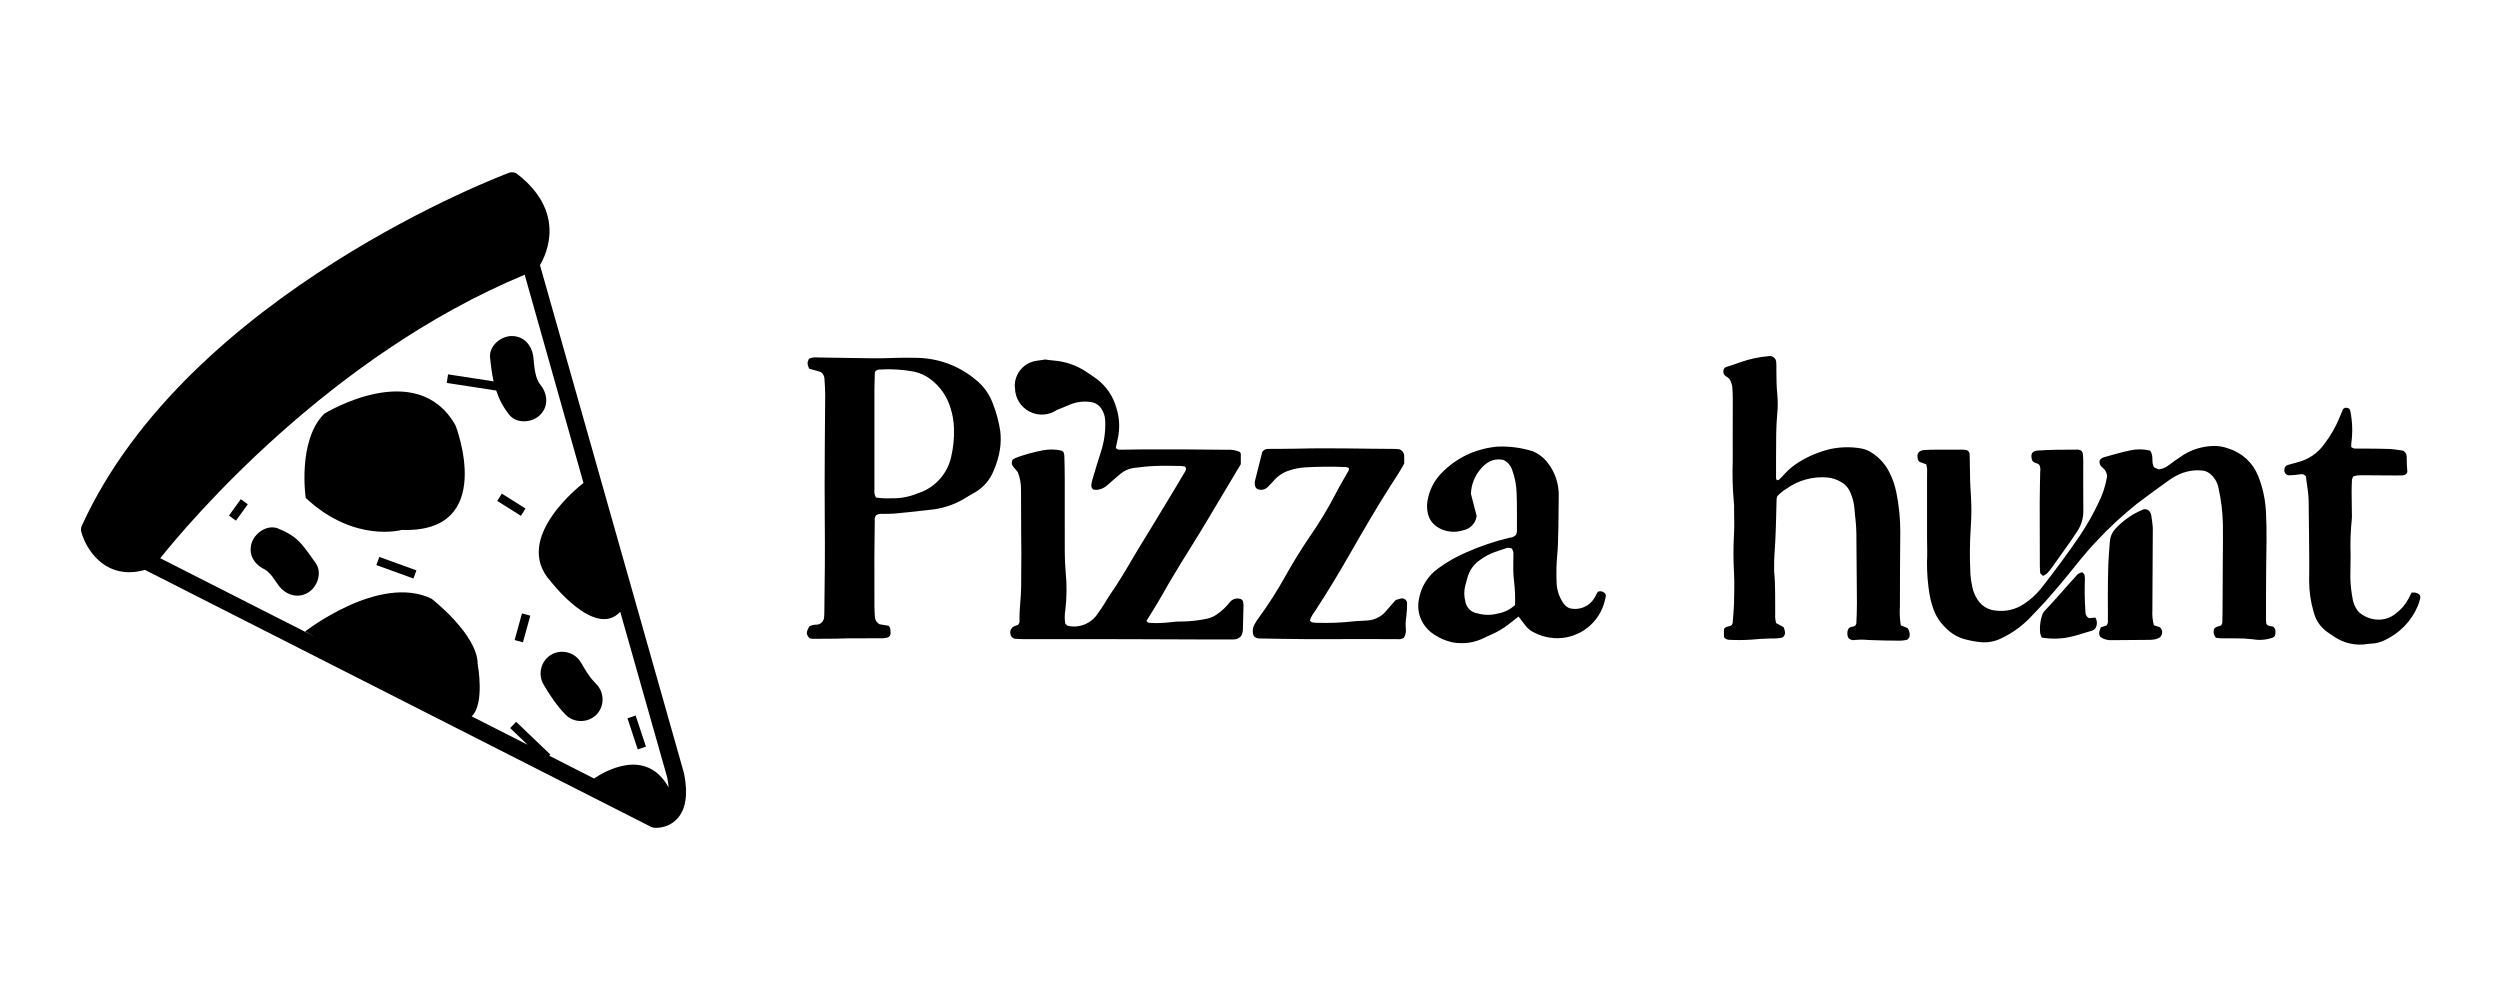
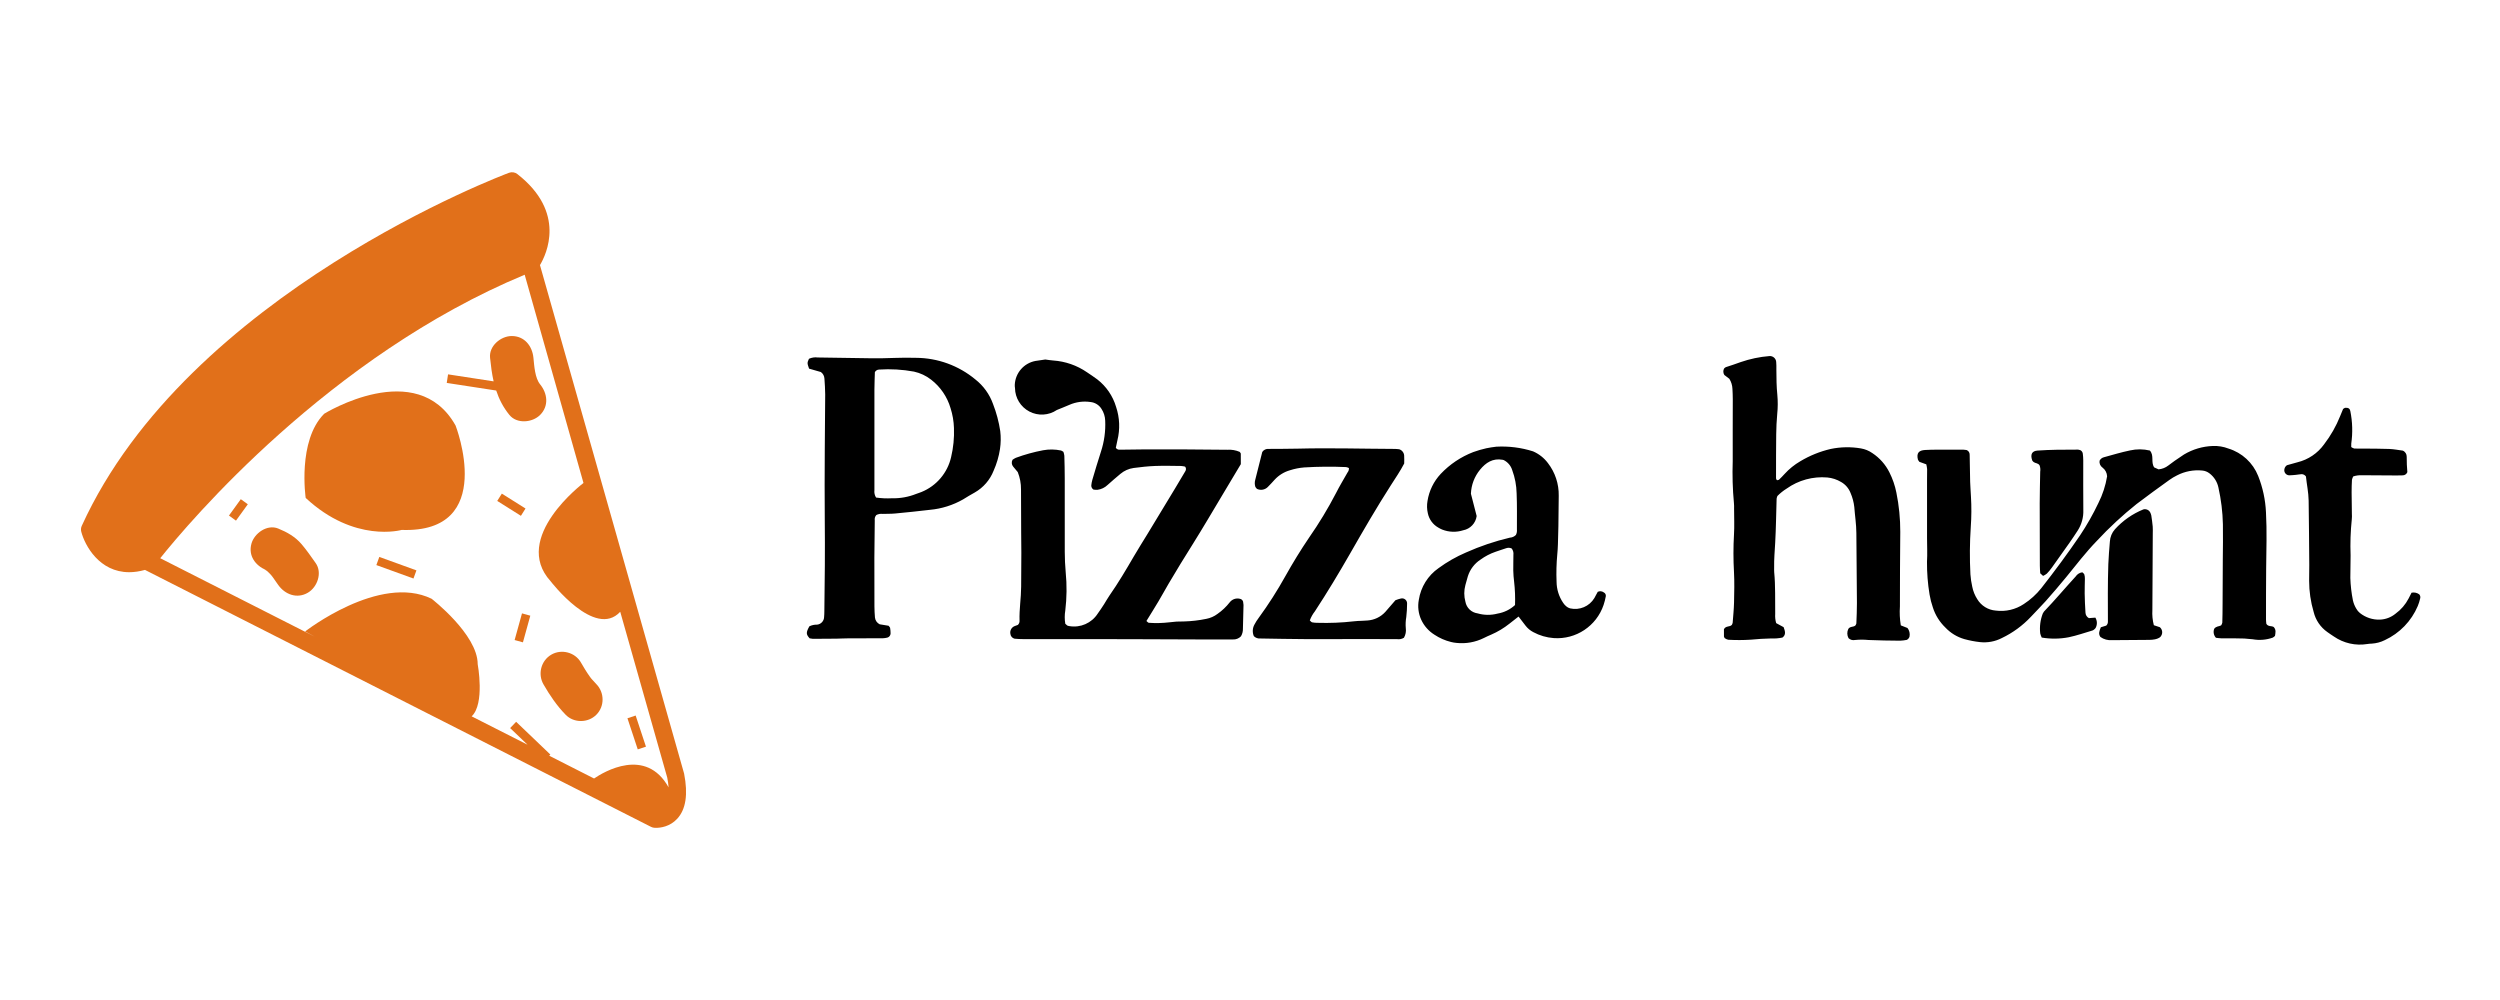
<svg xmlns="http://www.w3.org/2000/svg" version="1.1" width="250" height="100" viewBox="0 0 250 100" xml:space="preserve">
  <defs>
</defs>
  <rect x="0" y="0" width="100%" height="100%" fill="transparent" />
  <g transform="matrix(1 0 0 1 125 50)" id="0b9e3efe-619d-45bb-9f63-8e19342dc98e">
    <rect style="stroke: none; stroke-width: 1; stroke-dasharray: none; stroke-linecap: butt; stroke-dashoffset: 0; stroke-linejoin: miter; stroke-miterlimit: 4; fill: rgb(255,255,255); fill-rule: nonzero; opacity: 1; visibility: hidden;" vector-effect="non-scaling-stroke" x="-125" y="-50" rx="0" ry="0" width="250" height="100" />
  </g>
  <g transform="matrix(Infinity NaN NaN Infinity 0 0)" id="39b66644-c849-4439-a2e3-57e8a12d1e15">
</g>
  <g transform="matrix(0.59 0 0 0.59 125 50)">
    <g style="">
      <g transform="matrix(1.47 0 0 1.47 -146.86 0)" id="SvgjsG3832">
-         <path style="stroke: none; stroke-width: 1; stroke-dasharray: none; stroke-linecap: butt; stroke-dashoffset: 0; stroke-linejoin: miter; stroke-miterlimit: 4; fill: rgb(0,0,0); fill-rule: nonzero; opacity: 1;" vector-effect="non-scaling-stroke" transform=" translate(-46.35, -49.11)" d="M 81.008 80.659 L 64.388 22.026 C 65.128 20.789 67.451 15.95 61.782 11.531 C 61.511 11.318 61.148 11.262 60.823 11.381 C 60.454 11.517 23.778 25.242 11.556 52.093 C 11.461 52.3 11.441 52.534 11.497 52.755 C 11.912 54.374 13.601 57.435 17.021 57.436 L 17.022 57.436 C 17.603 57.436 18.214 57.346 18.845 57.17 L 77.192 86.796 C 77.302 86.852 77.422 86.887 77.546 86.9 C 77.577 86.903 77.656 86.91 77.773 86.91 C 78.253 86.91 79.361 86.796 80.226 85.848 C 81.205 84.774 81.476 83.056 81.008 80.659 z M 69.405 47.148 C 69.405 47.148 61.041 53.456 65.615 58.477 C 65.615 58.477 70.732 65.157 73.642 61.998 L 79.064 81.121 C 79.141 81.522 79.193 81.897 79.218 82.244 C 76.599 77.54 71.747 80.455 70.625 81.221 L 65.453 78.595 L 65.585 78.457 L 61.64 74.684 L 60.949 75.407 L 62.957 77.327 L 56.511 74.055 C 58.057 72.605 57.208 68.042 57.208 68.042 C 57.208 64.611 51.891 60.495 51.891 60.495 C 45.888 57.579 37.311 64.268 37.311 64.268 L 38.411 64.864 L 20.604 55.822 C 23.884 51.718 40.085 32.504 62.625 23.136 L 69.405 47.148 z" stroke-linecap="round" />
+         <path style="stroke: none; stroke-width: 1; stroke-dasharray: none; stroke-linecap: butt; stroke-dashoffset: 0; stroke-linejoin: miter; stroke-miterlimit: 4; fill: rgb(225,112,26); fill-rule: nonzero; opacity: 1;" vector-effect="non-scaling-stroke" transform=" translate(-46.35, -49.11)" d="M 81.008 80.659 L 64.388 22.026 C 65.128 20.789 67.451 15.95 61.782 11.531 C 61.511 11.318 61.148 11.262 60.823 11.381 C 60.454 11.517 23.778 25.242 11.556 52.093 C 11.461 52.3 11.441 52.534 11.497 52.755 C 11.912 54.374 13.601 57.435 17.021 57.436 L 17.022 57.436 C 17.603 57.436 18.214 57.346 18.845 57.17 L 77.192 86.796 C 77.302 86.852 77.422 86.887 77.546 86.9 C 77.577 86.903 77.656 86.91 77.773 86.91 C 78.253 86.91 79.361 86.796 80.226 85.848 C 81.205 84.774 81.476 83.056 81.008 80.659 z M 69.405 47.148 C 69.405 47.148 61.041 53.456 65.615 58.477 C 65.615 58.477 70.732 65.157 73.642 61.998 L 79.064 81.121 C 79.141 81.522 79.193 81.897 79.218 82.244 C 76.599 77.54 71.747 80.455 70.625 81.221 L 65.453 78.595 L 65.585 78.457 L 61.64 74.684 L 60.949 75.407 L 62.957 77.327 L 56.511 74.055 C 58.057 72.605 57.208 68.042 57.208 68.042 C 57.208 64.611 51.891 60.495 51.891 60.495 C 45.888 57.579 37.311 64.268 37.311 64.268 L 38.411 64.864 L 20.604 55.822 C 23.884 51.718 40.085 32.504 62.625 23.136 L 69.405 47.148 z" stroke-linecap="round" />
      </g>
      <g transform="matrix(1.47 0 0 1.47 -146.68 -6.51)" id="SvgjsG3832">
-         <path style="stroke: none; stroke-width: 1; stroke-dasharray: none; stroke-linecap: butt; stroke-dashoffset: 0; stroke-linejoin: miter; stroke-miterlimit: 4; fill: rgb(0,0,0); fill-rule: nonzero; opacity: 1;" vector-effect="non-scaling-stroke" transform=" translate(-46.47, -44.67)" d="M 39.509 39.152 C 36.402 42.258 37.373 48.86 37.373 48.86 C 43.003 54.103 48.44 52.549 48.44 52.549 C 59.507 52.938 54.654 40.51 54.654 40.51 C 50.189 32.55 39.509 39.152 39.509 39.152 z" stroke-linecap="round" />
+         <path style="stroke: none; stroke-width: 1; stroke-dasharray: none; stroke-linecap: butt; stroke-dashoffset: 0; stroke-linejoin: miter; stroke-miterlimit: 4; fill: rgb(225,112,26); fill-rule: nonzero; opacity: 1;" vector-effect="non-scaling-stroke" transform=" translate(-46.47, -44.67)" d="M 39.509 39.152 C 36.402 42.258 37.373 48.86 37.373 48.86 C 43.003 54.103 48.44 52.549 48.44 52.549 C 59.507 52.938 54.654 40.51 54.654 40.51 C 50.189 32.55 39.509 39.152 39.509 39.152 z" stroke-linecap="round" />
      </g>
      <g transform="matrix(-0.46 -1.39 1.39 -0.46 -103.95 39.4)" id="SvgjsG3832">
-         <rect style="stroke: none; stroke-width: 1; stroke-dasharray: none; stroke-linecap: butt; stroke-dashoffset: 0; stroke-linejoin: miter; stroke-miterlimit: 4; fill: rgb(0,0,0); fill-rule: nonzero; opacity: 1;" vector-effect="non-scaling-stroke" x="-1.899" y="-0.5" rx="0" ry="0" width="3.797" height="1.001" />
+         <rect style="stroke: none; stroke-width: 1; stroke-dasharray: none; stroke-linecap: butt; stroke-dashoffset: 0; stroke-linejoin: miter; stroke-miterlimit: 4; fill: rgb(225,112,26); fill-rule: nonzero; opacity: 1;" vector-effect="non-scaling-stroke" x="-1.899" y="-0.5" rx="0" ry="0" width="3.797" height="1.001" />
      </g>
      <g transform="matrix(-1.38 -0.5 0.5 -1.38 -144.68 11.48)" id="SvgjsG3832">
-         <rect style="stroke: none; stroke-width: 1; stroke-dasharray: none; stroke-linecap: butt; stroke-dashoffset: 0; stroke-linejoin: miter; stroke-miterlimit: 4; fill: rgb(0,0,0); fill-rule: nonzero; opacity: 1;" vector-effect="non-scaling-stroke" x="-2.279" y="-0.5" rx="0" ry="0" width="4.558" height="1.001" />
+         <rect style="stroke: none; stroke-width: 1; stroke-dasharray: none; stroke-linecap: butt; stroke-dashoffset: 0; stroke-linejoin: miter; stroke-miterlimit: 4; fill: rgb(225,112,26); fill-rule: nonzero; opacity: 1;" vector-effect="non-scaling-stroke" x="-2.279" y="-0.5" rx="0" ry="0" width="4.558" height="1.001" />
      </g>
      <g transform="matrix(-1.19 -0.86 0.86 -1.19 -171.46 1.68)" id="SvgjsG3832">
-         <rect style="stroke: none; stroke-width: 1; stroke-dasharray: none; stroke-linecap: butt; stroke-dashoffset: 0; stroke-linejoin: miter; stroke-miterlimit: 4; fill: rgb(0,0,0); fill-rule: nonzero; opacity: 1;" vector-effect="non-scaling-stroke" x="-0.5" y="-1.167" rx="0" ry="0" width="1" height="2.333" />
+         <rect style="stroke: none; stroke-width: 1; stroke-dasharray: none; stroke-linecap: butt; stroke-dashoffset: 0; stroke-linejoin: miter; stroke-miterlimit: 4; fill: rgb(225,112,26); fill-rule: nonzero; opacity: 1;" vector-effect="non-scaling-stroke" x="-0.5" y="-1.167" rx="0" ry="0" width="1" height="2.333" />
      </g>
      <g transform="matrix(1.24 0.78 -0.78 1.24 -125.19 0.8)" id="SvgjsG3832">
-         <rect style="stroke: none; stroke-width: 1; stroke-dasharray: none; stroke-linecap: butt; stroke-dashoffset: 0; stroke-linejoin: miter; stroke-miterlimit: 4; fill: rgb(0,0,0); fill-rule: nonzero; opacity: 1;" vector-effect="non-scaling-stroke" x="-1.619" y="-0.499" rx="0" ry="0" width="3.237" height="0.999" />
+         <rect style="stroke: none; stroke-width: 1; stroke-dasharray: none; stroke-linecap: butt; stroke-dashoffset: 0; stroke-linejoin: miter; stroke-miterlimit: 4; fill: rgb(225,112,26); fill-rule: nonzero; opacity: 1;" vector-effect="non-scaling-stroke" x="-1.619" y="-0.499" rx="0" ry="0" width="3.237" height="0.999" />
      </g>
      <g transform="matrix(-1.41 -0.39 0.39 -1.41 -123.31 21.67)" id="SvgjsG3832">
-         <rect style="stroke: none; stroke-width: 1; stroke-dasharray: none; stroke-linecap: butt; stroke-dashoffset: 0; stroke-linejoin: miter; stroke-miterlimit: 4; fill: rgb(0,0,0); fill-rule: nonzero; opacity: 1;" vector-effect="non-scaling-stroke" x="-0.499" y="-1.603" rx="0" ry="0" width="0.999" height="3.205" />
+         <rect style="stroke: none; stroke-width: 1; stroke-dasharray: none; stroke-linecap: butt; stroke-dashoffset: 0; stroke-linejoin: miter; stroke-miterlimit: 4; fill: rgb(225,112,26); fill-rule: nonzero; opacity: 1;" vector-effect="non-scaling-stroke" x="-0.499" y="-1.603" rx="0" ry="0" width="0.999" height="3.205" />
      </g>
      <g transform="matrix(1.47 0 0 1.47 -163.6 10.43)" id="SvgjsG3832">
-         <path style="stroke: none; stroke-width: 1; stroke-dasharray: none; stroke-linecap: butt; stroke-dashoffset: 0; stroke-linejoin: miter; stroke-miterlimit: 4; fill: rgb(0,0,0); fill-rule: nonzero; opacity: 1;" vector-effect="non-scaling-stroke" transform=" translate(-34.93, -56.23)" d="M 36.872 54.232 C 36.139 53.373 35.195 52.838 34.164 52.421 C 32.898 51.91 31.419 52.968 31.089 54.167 C 30.703 55.57 31.544 56.688 32.77 57.211 L 32.776 57.218 C 32.516 57.104 32.486 57.098 32.709 57.208 L 32.873 57.312 C 33.035 57.456 33.193 57.606 33.337 57.767 L 33.378 57.816 L 33.569 58.064 C 33.775 58.349 33.972 58.641 34.176 58.928 C 34.963 60.037 36.343 60.559 37.596 59.824 C 38.694 59.181 39.283 57.517 38.493 56.404 C 37.969 55.667 37.46 54.921 36.872 54.232 z M 32.783 57.219 L 32.836 57.244 L 32.791 57.224 L 32.783 57.219 z" stroke-linecap="round" />
+         <path style="stroke: none; stroke-width: 1; stroke-dasharray: none; stroke-linecap: butt; stroke-dashoffset: 0; stroke-linejoin: miter; stroke-miterlimit: 4; fill: rgb(225,112,26); fill-rule: nonzero; opacity: 1;" vector-effect="non-scaling-stroke" transform=" translate(-34.93, -56.23)" d="M 36.872 54.232 C 36.139 53.373 35.195 52.838 34.164 52.421 C 32.898 51.91 31.419 52.968 31.089 54.167 C 30.703 55.57 31.544 56.688 32.77 57.211 L 32.776 57.218 C 32.516 57.104 32.486 57.098 32.709 57.208 L 32.873 57.312 C 33.035 57.456 33.193 57.606 33.337 57.767 L 33.378 57.816 L 33.569 58.064 C 33.775 58.349 33.972 58.641 34.176 58.928 C 34.963 60.037 36.343 60.559 37.596 59.824 C 38.694 59.181 39.283 57.517 38.493 56.404 C 37.969 55.667 37.46 54.921 36.872 54.232 z M 32.783 57.219 L 32.836 57.244 L 32.791 57.224 L 32.783 57.219 z" stroke-linecap="round" />
      </g>
      <g transform="matrix(1.47 0 0 1.47 -114.99 31.6)" id="SvgjsG3832">
-         <path style="stroke: none; stroke-width: 1; stroke-dasharray: none; stroke-linecap: butt; stroke-dashoffset: 0; stroke-linejoin: miter; stroke-miterlimit: 4; fill: rgb(0,0,0); fill-rule: nonzero; opacity: 1;" vector-effect="non-scaling-stroke" transform=" translate(-68.08, -70.67)" d="M 70.402 69.818 L 70.301 69.696 L 70.179 69.529 C 69.806 69.01 69.477 68.459 69.158 67.905 C 68.478 66.726 66.908 66.322 65.738 67.009 C 64.558 67.699 64.16 69.248 64.842 70.429 C 65.565 71.683 66.385 72.897 67.4 73.935 C 68.352 74.91 69.98 74.89 70.935 73.935 C 71.907 72.963 71.887 71.373 70.935 70.4 C 70.751 70.211 70.574 70.018 70.402 69.818 z" stroke-linecap="round" />
+         <path style="stroke: none; stroke-width: 1; stroke-dasharray: none; stroke-linecap: butt; stroke-dashoffset: 0; stroke-linejoin: miter; stroke-miterlimit: 4; fill: rgb(225,112,26); fill-rule: nonzero; opacity: 1;" vector-effect="non-scaling-stroke" transform=" translate(-68.08, -70.67)" d="M 70.402 69.818 L 70.301 69.696 L 70.179 69.529 C 69.806 69.01 69.477 68.459 69.158 67.905 C 68.478 66.726 66.908 66.322 65.738 67.009 C 64.558 67.699 64.16 69.248 64.842 70.429 C 65.565 71.683 66.385 72.897 67.4 73.935 C 68.352 74.91 69.98 74.89 70.935 73.935 C 71.907 72.963 71.887 71.373 70.935 70.4 C 70.751 70.211 70.574 70.018 70.402 69.818 z" stroke-linecap="round" />
      </g>
      <g transform="matrix(1.47 0 0 1.47 -127.71 -20.57)" id="SvgjsG3832">
-         <path style="stroke: none; stroke-width: 1; stroke-dasharray: none; stroke-linecap: butt; stroke-dashoffset: 0; stroke-linejoin: miter; stroke-miterlimit: 4; fill: rgb(0,0,0); fill-rule: nonzero; opacity: 1;" vector-effect="non-scaling-stroke" transform=" translate(-59.41, -35.08)" d="M 60.899 39.268 C 61.76 40.326 63.545 40.158 64.434 39.268 C 65.471 38.232 65.293 36.788 64.434 35.733 C 63.842 35.005 63.763 33.628 63.666 32.667 C 63.53 31.312 62.632 30.167 61.166 30.167 C 59.906 30.167 58.529 31.309 58.666 32.667 C 58.762 33.619 58.879 34.525 59.076 35.394 L 53.823 34.586 L 53.671 35.574 L 59.375 36.451 C 59.702 37.436 60.17 38.373 60.899 39.268 z" stroke-linecap="round" />
+         <path style="stroke: none; stroke-width: 1; stroke-dasharray: none; stroke-linecap: butt; stroke-dashoffset: 0; stroke-linejoin: miter; stroke-miterlimit: 4; fill: rgb(225,112,26); fill-rule: nonzero; opacity: 1;" vector-effect="non-scaling-stroke" transform=" translate(-59.41, -35.08)" d="M 60.899 39.268 C 61.76 40.326 63.545 40.158 64.434 39.268 C 65.471 38.232 65.293 36.788 64.434 35.733 C 63.842 35.005 63.763 33.628 63.666 32.667 C 63.53 31.312 62.632 30.167 61.166 30.167 C 59.906 30.167 58.529 31.309 58.666 32.667 C 58.762 33.619 58.879 34.525 59.076 35.394 L 53.823 34.586 L 53.671 35.574 L 59.375 36.451 C 59.702 37.436 60.17 38.373 60.899 39.268 z" stroke-linecap="round" />
      </g>
      <g transform="matrix(1.71 0 0 1.71 61.62 0.05)" id="SvgjsG3833">
        <path style="stroke: none; stroke-width: 1; stroke-dasharray: none; stroke-linecap: butt; stroke-dashoffset: 0; stroke-linejoin: miter; stroke-miterlimit: 4; fill: rgb(0,0,0); fill-rule: nonzero; opacity: 1;" vector-effect="non-scaling-stroke" transform=" translate(-80.52, -26.24)" d="M 2.304 14.182 C 2.293 13.92 2.162 13.678 1.949 13.526 L 0.78 13.19 C 0.587 12.631 0.587 12.631 0.77 12.214 C 1.041 12.09 1.341 12.044 1.637 12.084 C 2.57 12.09 3.504 12.111 4.437 12.126 C 6.043 12.148 7.648 12.2 9.254 12.128 C 9.962 12.096 10.673 12.106 11.383 12.119 C 13.532 12.131 15.61 12.888 17.263 14.261 C 18.062 14.888 18.667 15.727 19.01 16.683 C 19.349 17.552 19.591 18.457 19.73 19.379 C 19.802 19.973 19.793 20.573 19.703 21.164 C 19.59 21.903 19.377 22.623 19.073 23.306 C 18.715 24.219 18.054 24.983 17.201 25.468 C 16.805 25.676 16.429 25.921 16.045 26.152 C 15.037 26.727 13.917 27.079 12.76 27.184 C 11.612 27.321 10.463 27.44 9.311 27.549 C 8.903 27.588 8.491 27.573 8.08 27.589 C 7.863 27.561 7.641 27.599 7.447 27.701 C 7.318 27.844 7.261 28.038 7.292 28.228 C 7.276 29.461 7.258 30.693 7.253 31.925 C 7.248 33.531 7.25 35.137 7.259 36.744 C 7.259 37.117 7.283 37.49 7.311 37.862 C 7.343 38.151 7.52 38.403 7.781 38.531 L 8.661 38.675 C 8.733 38.773 8.803 38.827 8.814 38.891 C 8.845 39.073 8.861 39.258 8.861 39.442 C 8.855 39.634 8.724 39.8 8.539 39.851 C 8.395 39.886 8.247 39.907 8.099 39.914 C 6.942 39.921 5.785 39.918 4.627 39.924 C 4.254 39.924 3.881 39.95 3.507 39.955 C 2.722 39.965 1.938 39.97 1.155 39.971 C 1.048 39.964 0.942 39.948 0.837 39.922 C 0.473 39.519 0.471 39.342 0.812 38.73 C 1.048 38.615 1.307 38.559 1.569 38.566 C 1.958 38.529 2.259 38.208 2.27 37.818 C 2.289 37.632 2.292 37.445 2.295 37.258 C 2.337 34.234 2.37 31.209 2.337 28.184 C 2.312 25.87 2.327 23.552 2.337 21.237 C 2.343 19.407 2.373 17.577 2.379 15.748 C 2.379 15.226 2.337 14.704 2.304 14.182 z M 7.258 25.228 C 7.225 25.486 7.282 25.748 7.421 25.968 C 7.943 26.044 8.471 26.068 8.998 26.039 C 9.82 26.059 10.639 25.912 11.403 25.605 C 11.576 25.537 11.758 25.489 11.928 25.415 C 13.409 24.812 14.502 23.524 14.858 21.966 C 15.084 21.02 15.179 20.049 15.142 19.078 C 15.122 18.406 15.007 17.741 14.802 17.101 C 14.475 15.982 13.801 14.996 12.879 14.283 C 12.378 13.892 11.796 13.619 11.176 13.484 C 10.038 13.275 8.878 13.207 7.724 13.282 C 7.548 13.286 7.388 13.384 7.303 13.537 C 7.289 14.07 7.261 14.666 7.258 15.262 C 7.253 17.688 7.258 20.114 7.258 22.54 C 7.258 23.436 7.254 24.332 7.258 25.228 z M 43.8 36.283 C 43.823 36.392 43.837 36.503 43.842 36.615 C 43.825 37.399 43.801 38.183 43.783 38.967 C 43.791 39.231 43.724 39.493 43.59 39.72 C 43.38 39.938 43.085 40.052 42.784 40.033 C 41.885 40.035 40.989 40.038 40.092 40.035 C 37.476 40.023 34.861 40.013 32.245 40.005 C 30.825 40.001 29.406 40.003 27.987 40.003 C 26.006 40.005 24.026 40.005 22.045 40.001 C 21.747 40.001 21.447 39.985 21.152 39.959 C 20.928 39.905 20.761 39.717 20.735 39.487 C 20.663 39.144 20.862 38.802 21.196 38.695 C 21.296 38.653 21.401 38.62 21.474 38.593 C 21.595 38.483 21.657 38.323 21.642 38.16 C 21.605 37.037 21.798 35.926 21.802 34.805 C 21.806 33.684 21.819 32.563 21.821 31.442 C 21.821 30.769 21.807 30.096 21.804 29.423 C 21.796 28.004 21.786 26.584 21.788 25.165 C 21.794 24.576 21.685 23.992 21.466 23.445 C 21.349 23.305 21.181 23.106 21.016 22.906 C 20.853 22.715 20.826 22.443 20.949 22.223 C 21.053 22.148 21.164 22.082 21.281 22.027 C 22.157 21.704 23.058 21.455 23.975 21.281 C 24.564 21.172 25.169 21.18 25.755 21.305 C 25.839 21.339 25.919 21.384 25.991 21.439 C 26.036 21.564 26.067 21.693 26.083 21.825 C 26.105 22.572 26.123 23.319 26.123 24.066 C 26.127 26.495 26.125 28.924 26.125 31.352 C 26.126 32.025 26.157 32.692 26.217 33.365 C 26.342 34.631 26.328 35.906 26.176 37.169 C 26.104 37.602 26.104 38.044 26.176 38.477 C 26.232 38.54 26.295 38.596 26.363 38.646 C 26.429 38.679 26.501 38.701 26.575 38.709 C 27.676 38.9 28.784 38.414 29.389 37.475 C 29.609 37.173 29.814 36.86 30.017 36.547 C 30.199 36.265 30.356 35.965 30.549 35.69 C 31.427 34.434 32.206 33.115 32.976 31.791 C 33.407 31.048 33.872 30.324 34.317 29.59 C 35.228 28.089 36.137 26.588 37.045 25.085 C 37.392 24.509 37.734 23.93 38.077 23.352 C 38.169 23.213 38.159 23.029 38.051 22.902 C 37.919 22.87 37.783 22.848 37.647 22.838 C 36.788 22.828 35.927 22.805 35.069 22.838 C 34.362 22.865 33.655 22.946 32.952 23.037 C 32.467 23.104 32.011 23.308 31.637 23.624 C 31.205 23.981 30.785 24.351 30.366 24.723 C 30.095 24.984 29.747 25.151 29.374 25.2 C 29.241 25.206 29.109 25.199 28.978 25.181 C 28.833 25.094 28.747 24.934 28.754 24.764 C 28.772 24.579 28.807 24.396 28.856 24.217 C 29.134 23.287 29.405 22.355 29.707 21.433 C 30.036 20.437 30.18 19.39 30.132 18.343 C 30.119 17.931 29.993 17.529 29.767 17.183 C 29.528 16.795 29.12 16.541 28.666 16.498 C 27.96 16.394 27.239 16.491 26.585 16.778 C 26.179 16.967 25.752 17.109 25.342 17.289 C 24.532 17.837 23.486 17.896 22.619 17.443 C 21.752 16.989 21.204 16.097 21.192 15.119 C 21.172 15.007 21.165 14.895 21.17 14.782 C 21.226 13.622 22.068 12.65 23.209 12.43 C 23.54 12.375 23.873 12.332 24.196 12.285 C 24.465 12.319 24.723 12.367 24.983 12.384 C 26.182 12.466 27.337 12.869 28.327 13.55 C 28.667 13.779 29.011 14.006 29.341 14.251 C 30.235 14.942 30.89 15.897 31.211 16.981 C 31.571 18.05 31.616 19.2 31.343 20.294 C 31.282 20.548 31.235 20.805 31.185 21.039 C 31.275 21.172 31.431 21.244 31.59 21.225 C 32.337 21.216 33.085 21.199 33.832 21.197 C 35.251 21.19 36.671 21.19 38.091 21.197 C 39.473 21.202 40.856 21.222 42.239 21.232 C 42.659 21.202 43.08 21.274 43.466 21.442 C 43.533 21.545 43.572 21.576 43.572 21.608 C 43.575 21.942 43.575 22.276 43.575 22.658 C 43.019 23.587 42.447 24.549 41.871 25.509 C 40.853 27.206 39.856 28.918 38.805 30.595 C 37.991 31.893 37.186 33.195 36.412 34.516 C 36.072 35.096 35.751 35.687 35.407 36.265 C 35.026 36.906 34.629 37.538 34.219 38.204 C 34.305 38.27 34.382 38.38 34.463 38.383 C 35.134 38.43 35.807 38.414 36.475 38.336 C 36.956 38.268 37.442 38.239 37.927 38.249 C 38.674 38.23 39.418 38.144 40.149 37.992 C 40.555 37.916 40.938 37.747 41.267 37.498 C 41.727 37.177 42.136 36.788 42.481 36.346 C 42.719 36.042 43.114 35.907 43.487 36.003 C 43.636 36.03 43.757 36.138 43.8 36.283 z M 60.055 36.471 C 60.053 36.919 60.027 37.366 59.975 37.811 C 59.911 38.178 59.894 38.551 59.927 38.922 C 59.972 39.248 59.908 39.579 59.743 39.863 C 59.543 39.989 59.304 40.038 59.071 40.003 C 57.913 40.002 56.755 39.993 55.597 39.993 C 53.73 39.994 51.863 40.009 49.995 40 C 48.501 39.993 47.009 39.961 45.515 39.937 C 45.275 39.961 45.037 39.876 44.865 39.706 C 44.707 39.335 44.729 38.911 44.925 38.559 C 45.046 38.328 45.185 38.107 45.343 37.899 C 46.312 36.572 47.198 35.186 47.996 33.75 C 48.725 32.447 49.502 31.176 50.343 29.937 C 51.326 28.528 52.215 27.056 53.008 25.531 C 53.36 24.832 53.77 24.162 54.154 23.479 C 54.255 23.357 54.304 23.2 54.288 23.042 C 54.199 22.998 54.104 22.966 54.005 22.948 C 52.625 22.887 51.242 22.898 49.862 22.983 C 49.379 23.021 48.901 23.116 48.439 23.265 C 47.861 23.432 47.339 23.753 46.931 24.195 C 46.704 24.442 46.482 24.697 46.241 24.929 C 45.967 25.2 45.555 25.277 45.203 25.122 C 45.142 25.099 45.104 25.016 45.02 24.921 C 44.942 24.689 44.937 24.438 45.006 24.203 C 45.236 23.262 45.479 22.325 45.701 21.449 C 45.839 21.239 46.082 21.123 46.332 21.147 C 47.303 21.138 48.274 21.145 49.244 21.12 C 52.454 21.037 55.665 21.136 58.876 21.148 C 59.026 21.149 59.173 21.174 59.279 21.183 C 59.549 21.27 59.741 21.511 59.765 21.795 C 59.785 22.053 59.769 22.315 59.769 22.594 C 59.376 23.348 58.892 24.056 58.429 24.778 C 57.019 26.977 55.71 29.24 54.412 31.508 C 53.298 33.453 52.144 35.372 50.916 37.246 C 50.703 37.518 50.532 37.821 50.412 38.145 C 50.488 38.211 50.557 38.317 50.645 38.337 C 50.828 38.373 51.015 38.39 51.201 38.385 C 52.395 38.421 53.59 38.371 54.777 38.235 C 55.034 38.196 55.298 38.201 55.559 38.186 C 55.745 38.176 55.932 38.173 56.118 38.154 C 56.797 38.112 57.434 37.809 57.893 37.307 C 58.214 36.945 58.528 36.575 58.899 36.146 C 59.079 36.073 59.266 36.014 59.456 35.971 C 59.605 35.939 59.76 35.977 59.877 36.074 C 59.995 36.172 60.06 36.318 60.055 36.471 z M 79.558 35.374 C 79.696 35.444 79.774 35.593 79.753 35.746 C 79.701 36.039 79.627 36.328 79.533 36.61 C 78.825 38.704 76.792 40.056 74.587 39.898 C 73.876 39.846 73.185 39.644 72.558 39.304 C 72.258 39.148 71.997 38.928 71.792 38.66 C 71.569 38.366 71.343 38.074 71.103 37.762 C 70.789 38.007 70.494 38.232 70.204 38.466 C 69.649 38.909 69.037 39.277 68.384 39.559 C 68.145 39.665 67.903 39.764 67.672 39.886 C 66.831 40.306 65.887 40.476 64.953 40.376 C 64.767 40.36 64.584 40.328 64.403 40.282 C 63.821 40.139 63.268 39.896 62.769 39.564 C 62.194 39.206 61.736 38.688 61.453 38.072 C 61.173 37.456 61.091 36.769 61.218 36.105 C 61.414 34.834 62.121 33.698 63.176 32.963 C 64.02 32.345 64.933 31.825 65.895 31.413 C 67.293 30.788 68.748 30.296 70.239 29.944 C 70.465 29.932 70.681 29.837 70.841 29.676 C 70.926 29.51 70.961 29.322 70.941 29.136 C 70.939 27.941 70.963 26.744 70.912 25.55 C 70.896 24.764 70.748 23.986 70.475 23.248 C 70.342 22.813 70.035 22.453 69.628 22.251 C 69.591 22.242 69.555 22.231 69.519 22.224 C 68.553 22.049 67.857 22.508 67.285 23.208 C 66.732 23.882 66.415 24.718 66.382 25.589 C 66.556 26.267 66.76 27.06 66.951 27.801 C 66.857 28.509 66.32 29.077 65.618 29.211 C 64.937 29.43 64.2 29.405 63.534 29.142 C 63.396 29.084 63.263 29.016 63.136 28.938 C 62.609 28.636 62.237 28.124 62.112 27.53 C 62.018 27.128 62.007 26.712 62.079 26.305 C 62.237 25.3 62.692 24.366 63.387 23.624 C 64.289 22.67 65.393 21.93 66.619 21.458 C 67.039 21.307 67.469 21.182 67.905 21.084 C 68.231 21.006 68.568 20.975 68.9 20.926 C 70.131 20.859 71.364 21.016 72.539 21.388 C 73.124 21.641 73.633 22.042 74.015 22.552 C 74.73 23.477 75.107 24.618 75.086 25.786 C 75.072 26.796 75.067 27.805 75.052 28.814 C 75.043 29.412 75.026 30.01 75.005 30.607 C 74.992 30.943 74.976 31.278 74.941 31.612 C 74.858 32.506 74.835 33.404 74.871 34.3 C 74.874 35.053 75.103 35.788 75.528 36.41 C 75.61 36.534 75.709 36.646 75.822 36.742 C 75.934 36.84 76.066 36.912 76.209 36.952 C 77.15 37.169 78.123 36.756 78.62 35.928 C 78.674 35.83 78.726 35.729 78.778 35.632 C 78.831 35.534 78.884 35.435 78.955 35.309 C 79.152 35.217 79.385 35.242 79.558 35.374 z M 70.754 36.623 C 70.782 35.852 70.752 35.081 70.664 34.314 C 70.617 33.946 70.589 33.575 70.58 33.203 C 70.57 32.681 70.597 32.16 70.593 31.639 C 70.623 31.415 70.56 31.19 70.419 31.014 C 70.248 30.934 70.052 30.926 69.874 30.99 C 69.518 31.098 69.171 31.234 68.816 31.346 C 68.287 31.528 67.788 31.788 67.335 32.118 C 66.735 32.508 66.29 33.095 66.076 33.778 C 65.99 34.062 65.923 34.352 65.835 34.636 C 65.687 35.177 65.687 35.749 65.835 36.29 C 65.942 36.896 66.428 37.363 67.038 37.447 C 67.686 37.635 68.373 37.643 69.025 37.469 C 69.671 37.361 70.272 37.067 70.754 36.623 z M 109.653 38.897 C 109.841 39.137 109.915 39.447 109.856 39.746 C 109.816 39.89 109.717 40.01 109.582 40.076 C 109.363 40.12 109.142 40.147 108.919 40.156 C 107.873 40.144 106.826 40.136 105.781 40.087 C 105.337 40.041 104.889 40.041 104.445 40.087 C 104.215 40.137 103.976 40.068 103.808 39.904 C 103.655 39.62 103.648 39.278 103.79 38.987 C 103.972 38.71 104.306 38.83 104.495 38.642 C 104.527 38.574 104.584 38.509 104.586 38.443 C 104.611 37.773 104.645 37.1 104.642 36.427 C 104.628 34.111 104.597 31.795 104.586 29.478 C 104.582 28.616 104.443 27.767 104.382 26.91 C 104.328 26.427 104.202 25.954 104.008 25.508 C 103.83 25.051 103.501 24.669 103.075 24.427 C 102.657 24.177 102.189 24.024 101.704 23.978 C 100.276 23.858 98.85 24.248 97.681 25.078 C 97.346 25.286 97.037 25.533 96.759 25.814 C 96.724 25.899 96.698 25.987 96.682 26.078 C 96.636 27.534 96.622 28.991 96.541 30.445 C 96.496 31.266 96.42 32.083 96.437 32.906 C 96.44 33.055 96.428 33.206 96.442 33.355 C 96.575 34.733 96.522 36.117 96.542 37.499 C 96.519 37.807 96.552 38.118 96.639 38.415 L 97.377 38.815 C 97.518 39.204 97.64 39.558 97.262 39.845 C 96.892 39.923 96.513 39.953 96.136 39.934 C 95.463 39.949 94.798 39.989 94.124 40.055 C 93.38 40.103 92.632 40.105 91.887 40.063 C 91.762 40.035 91.644 39.981 91.54 39.905 C 91.495 39.816 91.463 39.783 91.463 39.749 C 91.46 39.492 91.46 39.231 91.46 39.021 C 91.64 38.653 92.049 38.821 92.249 38.582 C 92.284 38.518 92.31 38.449 92.326 38.377 C 92.377 37.707 92.446 37.039 92.462 36.367 C 92.484 35.359 92.51 34.346 92.456 33.34 C 92.386 32.111 92.386 30.878 92.456 29.649 C 92.508 28.792 92.466 27.93 92.466 27.071 C 92.473 26.884 92.468 26.697 92.451 26.511 C 92.323 25.134 92.283 23.75 92.331 22.368 C 92.322 20.313 92.337 18.257 92.337 16.202 C 92.337 15.866 92.32 15.529 92.303 15.193 C 92.29 14.84 92.184 14.496 91.996 14.197 L 91.501 13.819 C 91.378 13.627 91.366 13.384 91.472 13.182 C 91.521 13.127 91.579 13.081 91.643 13.045 C 92.136 12.877 92.639 12.728 93.126 12.54 C 94.043 12.223 94.997 12.022 95.964 11.945 C 96.134 11.93 96.302 11.985 96.429 12.097 C 96.557 12.209 96.634 12.369 96.641 12.538 C 96.651 12.651 96.656 12.763 96.658 12.875 L 96.658 13.323 C 96.661 14.145 96.669 14.964 96.753 15.785 C 96.811 16.418 96.807 17.055 96.742 17.687 C 96.681 18.359 96.65 19.028 96.642 19.701 C 96.624 21.083 96.626 22.466 96.624 23.849 C 96.623 23.987 96.594 24.14 96.72 24.251 C 96.79 24.233 96.879 24.233 96.925 24.191 C 97.115 24.011 97.296 23.823 97.472 23.629 C 97.925 23.131 98.453 22.706 99.035 22.367 C 99.966 21.81 100.977 21.4 102.034 21.153 C 103.023 20.946 104.043 20.927 105.04 21.098 C 105.447 21.167 105.833 21.326 106.171 21.563 C 106.893 22.039 107.475 22.696 107.861 23.47 C 108.181 24.103 108.413 24.777 108.552 25.473 C 108.813 26.755 108.942 28.06 108.939 29.368 C 108.911 31.834 108.908 34.301 108.903 36.766 C 108.86 37.391 108.889 38.019 108.991 38.637 z M 145.948 38.796 C 146.218 39.073 146.124 39.396 146.079 39.683 C 146.014 39.747 145.941 39.804 145.863 39.851 C 145.225 40.078 144.54 40.134 143.874 40.015 C 143.318 39.947 142.758 39.917 142.199 39.925 C 141.713 39.92 141.228 39.928 140.742 39.92 C 140.559 39.917 140.377 39.884 140.227 39.868 C 140.005 39.627 139.938 39.281 140.055 38.974 C 140.258 38.705 140.518 38.759 140.741 38.638 C 140.798 38.557 140.837 38.466 140.858 38.369 C 140.878 37.773 140.882 37.175 140.885 36.577 C 140.893 35.084 140.9 33.59 140.907 32.096 C 140.913 30.938 140.94 29.779 140.917 28.622 C 140.89 27.39 140.74 26.165 140.47 24.963 C 140.352 24.409 140.04 23.915 139.589 23.572 C 139.382 23.411 139.132 23.313 138.871 23.29 C 138.01 23.205 137.144 23.371 136.375 23.766 C 136.106 23.898 135.85 24.051 135.607 24.226 C 134.518 25.014 133.424 25.797 132.357 26.613 C 130.955 27.732 129.638 28.954 128.418 30.268 C 127.323 31.396 126.372 32.645 125.38 33.86 C 124.72 34.67 124.036 35.461 123.343 36.244 C 122.873 36.775 122.361 37.269 121.882 37.792 C 121.061 38.665 120.086 39.378 119.004 39.895 C 118.337 40.239 117.582 40.379 116.835 40.296 C 116.316 40.238 115.802 40.139 115.298 40.001 C 114.574 39.795 113.92 39.396 113.405 38.848 C 112.837 38.301 112.413 37.622 112.172 36.871 C 112.025 36.448 111.914 36.013 111.84 35.572 C 111.663 34.503 111.579 33.421 111.587 32.338 C 111.634 31.557 111.592 30.77 111.592 29.986 L 111.592 24.159 C 111.592 23.822 111.607 23.486 111.6 23.149 C 111.584 22.99 111.557 22.832 111.519 22.677 L 110.832 22.426 C 110.773 22.358 110.724 22.282 110.686 22.201 C 110.521 21.532 110.808 21.284 111.409 21.253 C 111.781 21.234 112.155 21.222 112.528 21.222 C 113.424 21.219 114.32 21.22 115.217 21.224 C 115.316 21.229 115.415 21.24 115.512 21.258 C 115.702 21.331 115.824 21.517 115.817 21.721 C 115.837 22.617 115.842 23.513 115.865 24.409 C 115.878 24.894 115.924 25.377 115.944 25.861 C 116.005 26.867 115.999 27.876 115.927 28.881 C 115.821 30.446 115.809 32.016 115.892 33.583 C 115.921 33.993 115.981 34.4 116.072 34.801 C 116.158 35.242 116.327 35.663 116.57 36.041 C 116.962 36.693 117.646 37.115 118.405 37.172 C 119.378 37.299 120.365 37.069 121.181 36.524 C 121.838 36.098 122.423 35.569 122.911 34.957 C 124.249 33.253 125.536 31.512 126.755 29.72 C 127.44 28.695 128.049 27.621 128.578 26.507 C 128.998 25.675 129.288 24.783 129.439 23.863 C 129.424 23.52 129.256 23.202 128.981 22.996 C 128.763 22.844 128.651 22.58 128.693 22.317 C 128.779 22.145 128.936 22.019 129.123 21.973 C 129.987 21.737 130.846 21.475 131.721 21.295 C 132.366 21.15 133.035 21.155 133.677 21.308 C 134.125 21.807 133.754 22.456 134.105 22.978 L 134.537 23.173 C 134.889 23.143 135.225 23.011 135.504 22.794 C 135.715 22.639 135.921 22.478 136.135 22.328 C 136.439 22.114 136.748 21.904 137.061 21.701 C 137.93 21.181 138.918 20.89 139.931 20.856 C 140.455 20.836 140.979 20.923 141.468 21.112 C 142.812 21.523 143.895 22.523 144.413 23.829 C 144.868 24.975 145.129 26.19 145.186 27.423 C 145.29 29.289 145.221 31.156 145.204 33.024 C 145.189 34.705 145.189 36.385 145.189 38.067 C 145.189 38.215 145.212 38.363 145.223 38.484 C 145.401 38.783 145.717 38.663 145.948 38.796 z M 134.668 38.82 C 134.902 39.021 134.967 39.357 134.823 39.63 C 134.779 39.732 134.701 39.816 134.603 39.868 C 134.474 39.941 134.333 39.992 134.187 40.02 C 134.004 40.056 133.818 40.074 133.632 40.075 C 132.401 40.089 131.171 40.1 129.941 40.103 C 129.528 40.138 129.115 40.026 128.776 39.787 C 128.54 39.458 128.689 39.154 128.821 38.824 L 129.353 38.661 C 129.464 38.559 129.525 38.413 129.519 38.262 C 129.518 37.33 129.506 36.398 129.512 35.466 C 129.518 34.496 129.524 33.526 129.56 32.559 C 129.587 31.815 129.656 31.072 129.714 30.33 C 129.739 29.878 129.917 29.448 130.218 29.11 C 130.998 28.25 131.961 27.578 133.036 27.142 C 133.297 27.075 133.57 27.19 133.703 27.424 C 133.755 27.522 133.793 27.627 133.818 27.736 C 133.876 28.104 133.926 28.473 133.96 28.844 C 133.981 29.065 133.966 29.29 133.966 29.514 C 133.951 32.049 133.938 34.584 133.926 37.119 C 133.896 37.624 133.944 38.131 134.072 38.622 z M 122.152 22.445 C 122.104 22.389 122.032 22.34 122.012 22.273 C 121.816 21.691 121.988 21.354 122.534 21.312 C 123.167 21.264 123.802 21.246 124.437 21.231 C 125.146 21.217 125.856 21.217 126.566 21.217 C 126.637 21.225 126.708 21.242 126.776 21.266 C 126.914 21.331 127.01 21.462 127.03 21.614 C 127.059 21.835 127.074 22.059 127.075 22.283 C 127.078 23.926 127.063 25.569 127.082 27.213 C 127.108 27.927 126.915 28.631 126.53 29.232 C 126.265 29.639 125.997 30.044 125.718 30.441 C 125.14 31.267 124.556 32.088 123.967 32.907 C 123.816 33.119 123.649 33.321 123.467 33.508 C 123.352 33.599 123.226 33.676 123.092 33.735 L 122.809 33.474 C 122.796 33.225 122.772 32.966 122.772 32.707 C 122.764 30.652 122.755 28.598 122.759 26.544 C 122.761 25.499 122.791 24.453 122.808 23.408 C 122.843 23.194 122.821 22.975 122.744 22.772 C 122.596 22.541 122.328 22.581 122.152 22.445 z M 127.635 37.92 L 128.275 37.869 C 128.458 38.167 128.475 38.538 128.321 38.852 C 128.289 38.918 128.242 38.976 128.183 39.02 C 128.131 39.073 128.068 39.114 127.999 39.142 C 127.216 39.372 126.443 39.646 125.643 39.814 C 124.759 39.985 123.85 39.996 122.962 39.846 C 122.893 39.714 122.841 39.574 122.808 39.429 C 122.734 38.761 122.822 38.084 123.066 37.458 C 123.098 37.391 123.138 37.328 123.183 37.269 C 124.264 36.142 125.266 34.944 126.321 33.794 C 126.47 33.566 126.711 33.413 126.981 33.376 C 127.042 33.439 127.151 33.503 127.182 33.594 C 127.224 33.735 127.243 33.883 127.237 34.031 C 127.235 34.513 127.207 34.998 127.216 35.481 C 127.227 36.112 127.253 36.743 127.295 37.374 C 127.302 37.604 127.432 37.812 127.635 37.92 z M 160.373 35.558 C 160.477 35.669 160.514 35.828 160.468 35.974 C 160.411 36.229 160.332 36.478 160.232 36.719 C 159.599 38.214 158.433 39.42 156.959 40.103 C 156.557 40.303 156.118 40.42 155.668 40.447 C 155.519 40.449 155.37 40.462 155.223 40.487 C 154.068 40.675 152.885 40.408 151.922 39.744 C 151.7 39.605 151.489 39.451 151.274 39.303 C 150.593 38.826 150.109 38.118 149.913 37.31 C 149.615 36.306 149.464 35.265 149.464 34.219 C 149.478 33.696 149.482 33.173 149.478 32.65 C 149.461 30.522 149.447 28.394 149.415 26.266 C 149.403 25.446 149.223 24.643 149.148 23.88 C 149.052 23.738 148.891 23.651 148.719 23.649 C 148.534 23.661 148.35 23.697 148.166 23.716 C 147.944 23.737 147.72 23.761 147.498 23.764 C 147.346 23.763 147.203 23.693 147.109 23.575 C 147.014 23.456 146.979 23.301 147.012 23.153 C 147.039 22.992 147.133 22.849 147.271 22.761 C 147.595 22.671 147.949 22.562 148.31 22.471 C 149.372 22.212 150.306 21.582 150.945 20.694 C 151.605 19.835 152.143 18.889 152.543 17.883 C 152.636 17.64 152.742 17.402 152.832 17.184 C 152.925 17.134 152.988 17.073 153.054 17.069 C 153.354 17.054 153.503 17.156 153.545 17.391 C 153.761 18.454 153.793 19.546 153.64 20.62 C 153.63 20.734 153.629 20.849 153.637 20.963 C 153.726 21.028 153.826 21.077 153.931 21.107 C 154.191 21.127 154.453 21.112 154.714 21.115 C 155.61 21.124 156.507 21.115 157.402 21.151 C 157.884 21.171 158.361 21.267 158.748 21.317 C 158.989 21.42 159.142 21.661 159.135 21.924 C 159.149 22.184 159.138 22.45 159.149 22.708 C 159.16 22.966 159.183 23.223 159.199 23.448 C 159.127 23.64 158.944 23.767 158.739 23.768 C 158.404 23.782 158.068 23.776 157.732 23.776 C 156.723 23.771 155.717 23.762 154.707 23.757 C 154.412 23.743 154.116 23.783 153.835 23.874 C 153.778 23.978 153.735 24.09 153.709 24.206 C 153.686 24.615 153.675 25.025 153.675 25.435 C 153.677 26.145 153.692 26.854 153.7 27.563 C 153.713 27.75 153.71 27.937 153.692 28.123 C 153.568 29.312 153.529 30.507 153.574 31.701 C 153.562 32.448 153.562 33.194 153.548 33.941 C 153.572 34.687 153.657 35.43 153.804 36.162 C 153.87 36.453 153.984 36.732 154.14 36.986 C 154.23 37.15 154.35 37.295 154.496 37.412 C 155.056 37.859 155.756 38.092 156.473 38.068 C 157.038 38.048 157.582 37.843 158.02 37.485 C 158.568 37.089 159.014 36.571 159.324 35.971 C 159.42 35.772 159.525 35.577 159.616 35.399 C 159.879 35.344 160.154 35.401 160.373 35.558 z" stroke-linecap="round" />
      </g>
    </g>
  </g>
</svg>
